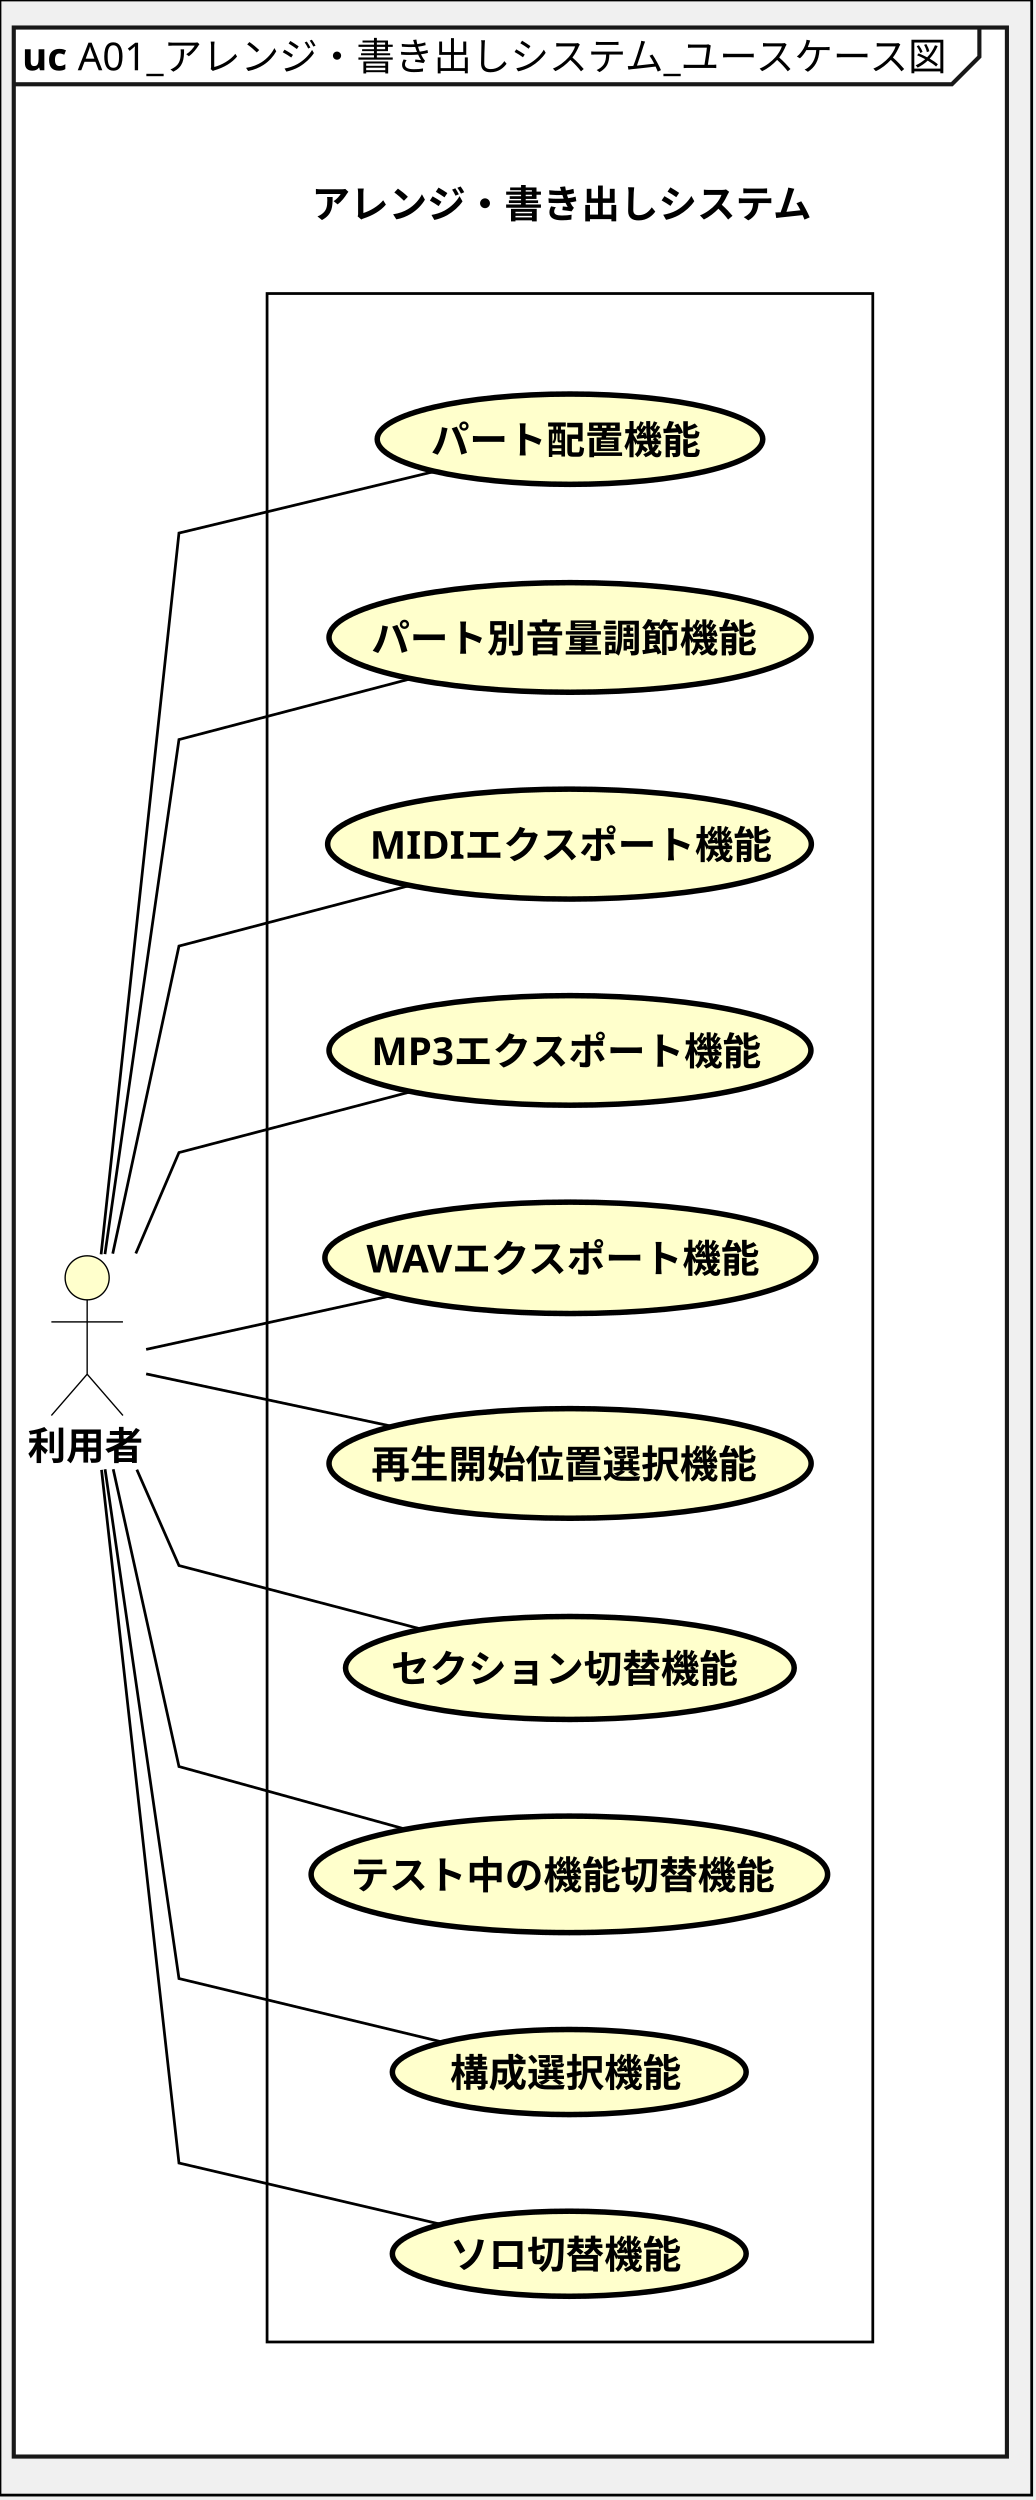
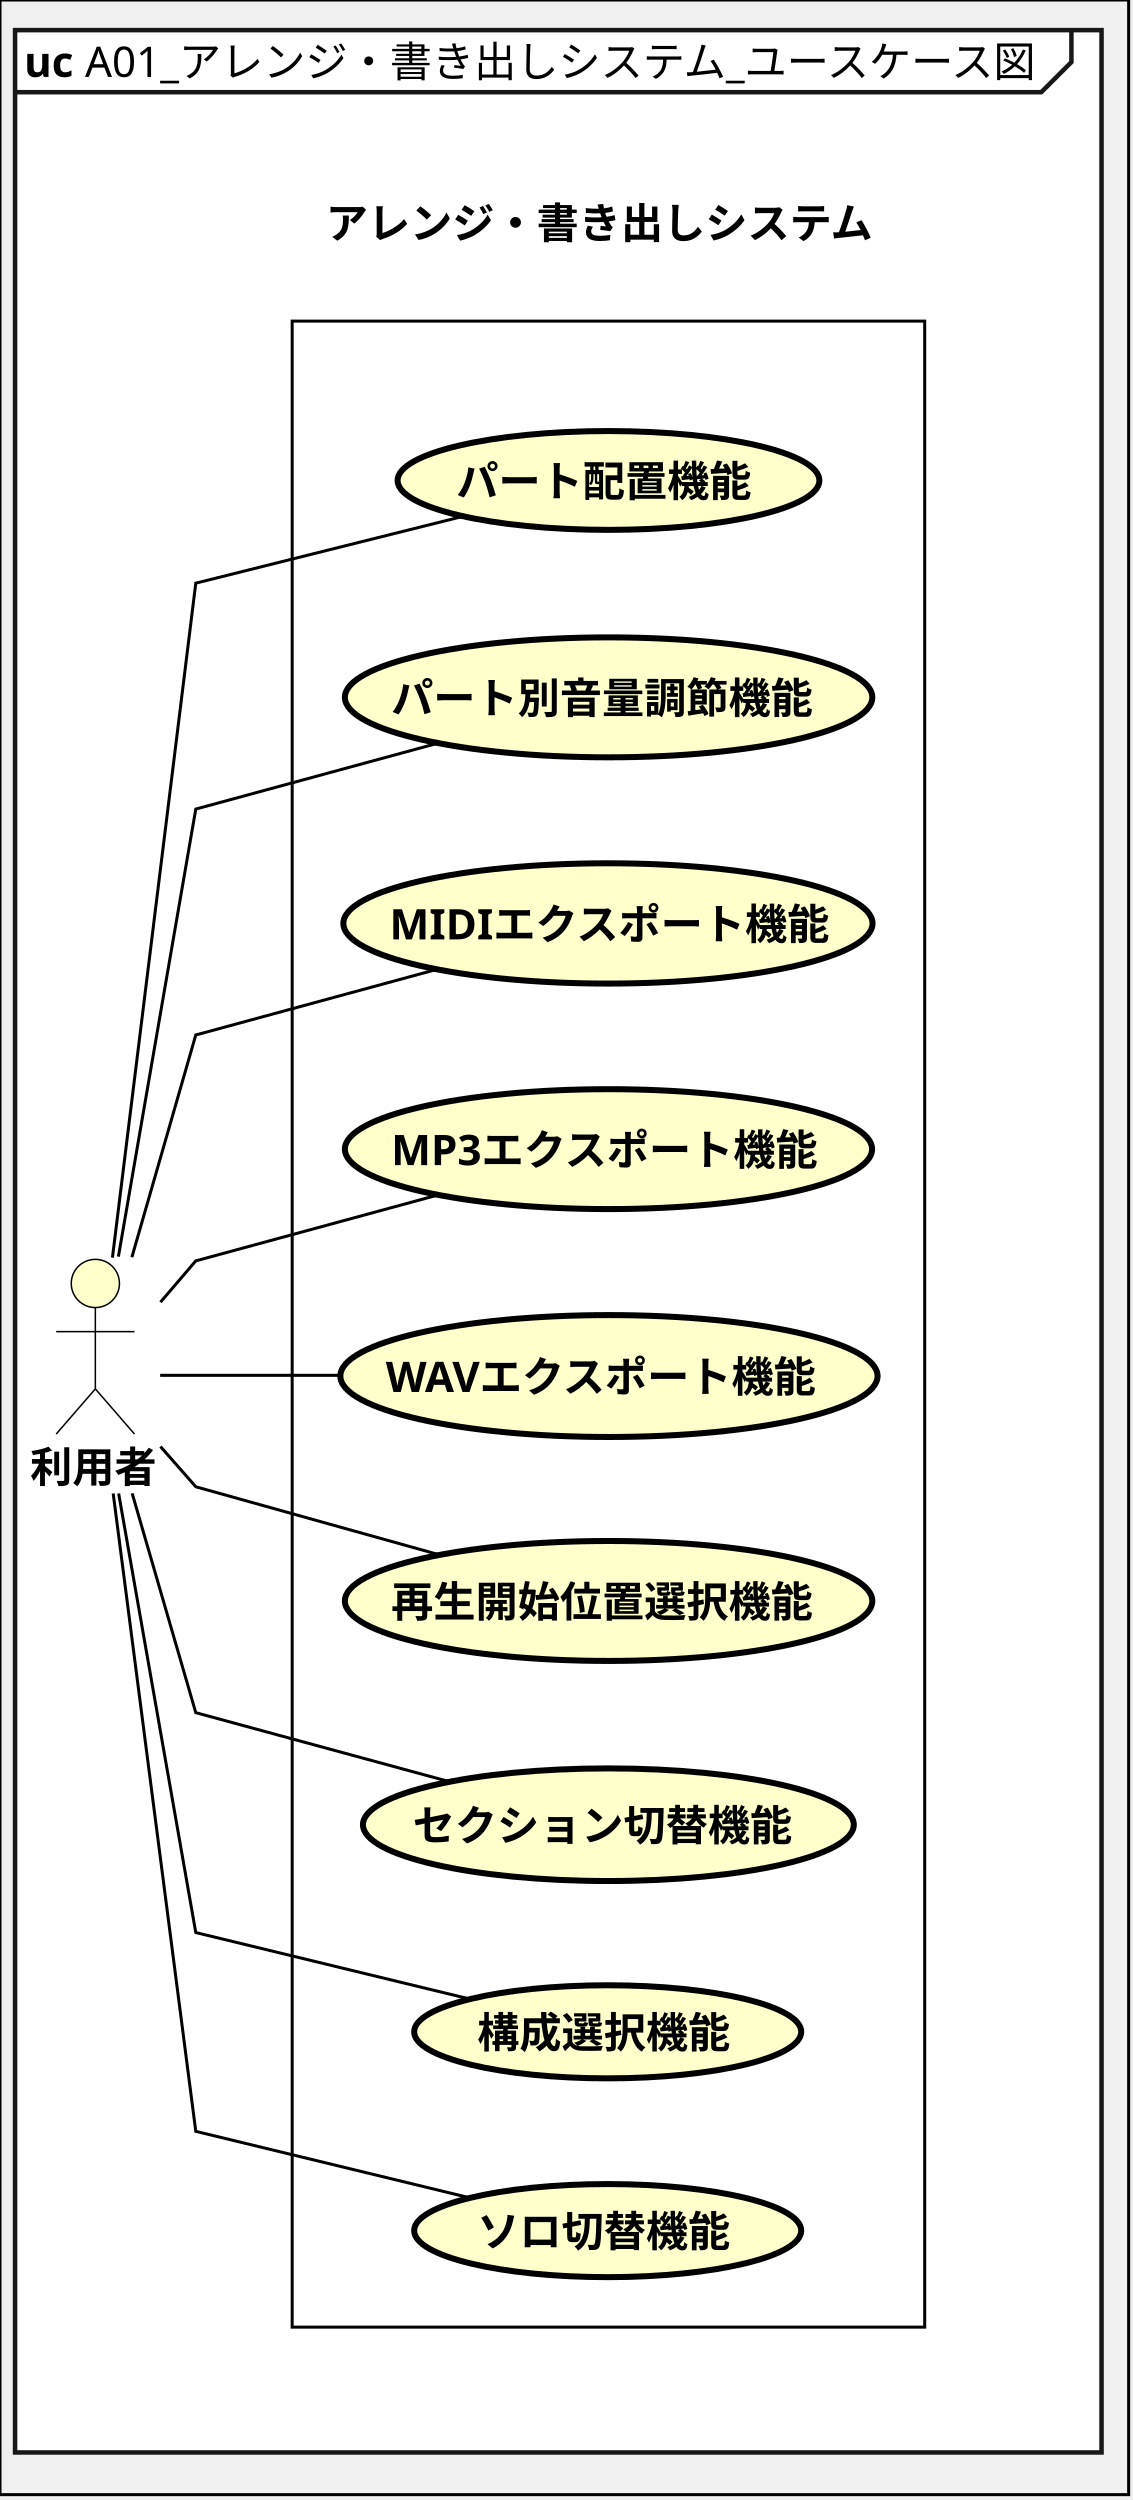
- <svg xmlns="http://www.w3.org/2000/svg" version="1.1" data-diagram-type="DESCRIPTION" style="width:376px;height:908px;background:#FFFFFF;" width="376px" height="908px" viewBox="0 0 376 908" zoomAndPan="magnify" preserveAspectRatio="none" contentStyleType="text/css">
+ <svg xmlns="http://www.w3.org/2000/svg" version="1.1" data-diagram-type="DESCRIPTION" style="width:376px;height:830px;background:#FFFFFF;" width="376px" height="830px" viewBox="0 0 376 830" zoomAndPan="magnify" preserveAspectRatio="none" contentStyleType="text/css">
  <defs />
  <g font-family="sans-serif" lengthAdjust="spacing">
-     <rect x="0" y="0" width="374.71" height="906.219" fill="none" style="stroke:#000;stroke-width:1;" />
-     <rect x="5" y="10" width="360.71" height="882.219" fill="#FFF" style="stroke:#181818;stroke-width:1.5;" />
+     <rect x="0" y="0" width="374.71" height="828.219" fill="none" style="stroke:#000;stroke-width:1;" />
+     <rect x="5" y="10" width="360.71" height="804.219" fill="#FFF" style="stroke:#181818;stroke-width:1.5;" />
    <path d="M355.71,10 L355.71,20.609 L345.71,30.609 L5,30.609" style="stroke:#181818;stroke-width:1.5;" fill="none" />
    <text x="8" y="25.533" fill="#000" font-size="14" textLength="16.338" font-weight="700">uc</text>
    <text x="28.228" y="25.533" fill="#000" font-size="14" textLength="320.482">A01_アレンジ・書き出しシステム_ユースケース図</text>
    <g class="cluster" data-qualified-name="............." id="ent0002" data-source-line="6">
-       <rect x="73" y="62.609" width="268" height="812" fill="none" style="stroke:none;" />
-       <text x="113.156" y="79.143" fill="#000" font-size="14" textLength="187.688" font-weight="700">アレンジ・書き出しシステム</text>
+       <rect x="73" y="62.609" width="258" height="734" fill="none" style="stroke:none;" />
+       <text x="108.156" y="79.143" fill="#000" font-size="14" textLength="187.688" font-weight="700">アレンジ・書き出しシステム</text>
    </g>
    <g class="cluster" data-qualified-name=".............. " id="ent0003" data-source-line="7">
-       <rect x="97" y="106.609" width="220" height="744" fill="#FFF" style="stroke:#000;stroke-width:1;" />
-       <text x="205.055" y="123.143" fill="#000" font-size="14"> </text>
+       <rect x="97" y="106.609" width="210" height="666" fill="#FFF" style="stroke:#000;stroke-width:1;" />
+       <text x="200.055" y="123.143" fill="#000" font-size="14"> </text>
    </g>
    <g class="entity" data-qualified-name=".............. .UC1" id="ent0004" data-source-line="8">
-       <ellipse cx="207.018" cy="159.513" rx="70.018" ry="16.404" fill="#FFC" style="stroke:#000;stroke-width:2;" />
-       <text x="156.487" y="164.818" fill="#000" font-size="14" textLength="101.063" font-weight="700">パート配置機能</text>
+       <ellipse cx="202.018" cy="159.513" rx="70.018" ry="16.404" fill="#FFC" style="stroke:#000;stroke-width:2;" />
+       <text x="151.487" y="164.818" fill="#000" font-size="14" textLength="101.063" font-weight="700">パート配置機能</text>
    </g>
    <g class="entity" data-qualified-name=".............. .UC2" id="ent0005" data-source-line="9">
-       <ellipse cx="207.052" cy="231.52" rx="87.552" ry="19.91" fill="#FFC" style="stroke:#000;stroke-width:2;" />
-       <text x="134.865" y="236.825" fill="#000" font-size="14" textLength="144.375" font-weight="700">パート別音量調節機能</text>
+       <ellipse cx="202.052" cy="231.52" rx="87.552" ry="19.91" fill="#FFC" style="stroke:#000;stroke-width:2;" />
+       <text x="129.865" y="236.825" fill="#000" font-size="14" textLength="144.375" font-weight="700">パート別音量調節機能</text>
    </g>
    <g class="entity" data-qualified-name=".............. .UC3" id="ent0006" data-source-line="10">
-       <ellipse cx="206.841" cy="306.578" rx="87.841" ry="19.968" fill="#FFC" style="stroke:#000;stroke-width:2;" />
-       <text x="134.316" y="311.882" fill="#000" font-size="14" textLength="145.052" font-weight="700">MIDIエクスポート機能</text>
+       <ellipse cx="201.841" cy="306.578" rx="87.841" ry="19.968" fill="#FFC" style="stroke:#000;stroke-width:2;" />
+       <text x="129.316" y="311.882" fill="#000" font-size="14" textLength="145.052" font-weight="700">MIDIエクスポート機能</text>
    </g>
    <g class="entity" data-qualified-name=".............. .UC4" id="ent0007" data-source-line="11">
-       <ellipse cx="207.014" cy="381.512" rx="87.514" ry="19.903" fill="#FFC" style="stroke:#000;stroke-width:2;" />
-       <text x="134.871" y="386.817" fill="#000" font-size="14" textLength="144.286" font-weight="700">MP3エクスポート機能</text>
+       <ellipse cx="202.014" cy="381.512" rx="87.514" ry="19.903" fill="#FFC" style="stroke:#000;stroke-width:2;" />
+       <text x="129.871" y="386.817" fill="#000" font-size="14" textLength="144.286" font-weight="700">MP3エクスポート機能</text>
    </g>
    <g class="entity" data-qualified-name=".............. .UC5" id="ent0008" data-source-line="12">
-       <ellipse cx="207.175" cy="456.844" rx="89.175" ry="20.235" fill="#FFC" style="stroke:#000;stroke-width:2;" />
-       <text x="133.094" y="462.149" fill="#000" font-size="14" textLength="148.162" font-weight="700">WAVエクスポート機能</text>
+       <ellipse cx="202.175" cy="456.844" rx="89.175" ry="20.235" fill="#FFC" style="stroke:#000;stroke-width:2;" />
+       <text x="128.094" y="462.149" fill="#000" font-size="14" textLength="148.162" font-weight="700">WAVエクスポート機能</text>
    </g>
    <g class="entity" data-qualified-name=".............. .UC6" id="ent0009" data-source-line="13">
-       <ellipse cx="207.052" cy="531.52" rx="87.552" ry="19.91" fill="#FFC" style="stroke:#000;stroke-width:2;" />
-       <text x="134.865" y="536.825" fill="#000" font-size="14" textLength="144.375" font-weight="700">再生開始位置選択機能</text>
+       <ellipse cx="202.052" cy="531.52" rx="87.552" ry="19.91" fill="#FFC" style="stroke:#000;stroke-width:2;" />
+       <text x="129.865" y="536.825" fill="#000" font-size="14" textLength="144.375" font-weight="700">再生開始位置選択機能</text>
    </g>
    <g class="entity" data-qualified-name=".............. .UC7" id="ent0010" data-source-line="14">
-       <ellipse cx="206.979" cy="605.805" rx="81.479" ry="18.696" fill="#FFC" style="stroke:#000;stroke-width:2;" />
-       <text x="142.011" y="611.11" fill="#000" font-size="14" textLength="129.938" font-weight="700">セクション切替機能</text>
+       <ellipse cx="201.979" cy="605.805" rx="81.479" ry="18.696" fill="#FFC" style="stroke:#000;stroke-width:2;" />
+       <text x="137.011" y="611.11" fill="#000" font-size="14" textLength="129.938" font-weight="700">セクション切替機能</text>
    </g>
-     <g class="entity" data-qualified-name=".............. .UC8" id="ent0011" data-source-line="15">
-       <ellipse cx="206.793" cy="680.768" rx="93.793" ry="21.159" fill="#FFC" style="stroke:#000;stroke-width:2;" />
-       <text x="127.387" y="686.073" fill="#000" font-size="14" textLength="158.813" font-weight="700">テスト中の機能切替機能</text>
+     <g class="entity" data-qualified-name=".............. .UC10" id="ent0011" data-source-line="15">
+       <ellipse cx="201.753" cy="674.561" rx="64.253" ry="15.452" fill="#FFC" style="stroke:#000;stroke-width:2;" />
+       <text x="158.441" y="679.866" fill="#000" font-size="14" textLength="86.625" font-weight="700">構成選択機能</text>
    </g>
-     <g class="entity" data-qualified-name=".............. .UC10" id="ent0012" data-source-line="16">
-       <ellipse cx="206.753" cy="752.561" rx="64.253" ry="15.452" fill="#FFC" style="stroke:#000;stroke-width:2;" />
-       <text x="163.441" y="757.866" fill="#000" font-size="14" textLength="86.625" font-weight="700">構成選択機能</text>
-     </g>
-     <g class="entity" data-qualified-name=".............. .UC11" id="ent0013" data-source-line="17">
-       <ellipse cx="206.753" cy="818.561" rx="64.253" ry="15.452" fill="#FFC" style="stroke:#000;stroke-width:2;" />
-       <text x="163.441" y="823.866" fill="#000" font-size="14" textLength="86.625" font-weight="700">ソロ切替機能</text>
+     <g class="entity" data-qualified-name=".............. .UC11" id="ent0012" data-source-line="16">
+       <ellipse cx="201.753" cy="740.561" rx="64.253" ry="15.452" fill="#FFC" style="stroke:#000;stroke-width:2;" />
+       <text x="158.441" y="745.866" fill="#000" font-size="14" textLength="86.625" font-weight="700">ソロ切替機能</text>
    </g>
    <g class="entity" data-qualified-name="A1" id="ent0001" data-source-line="4">
-       <ellipse cx="31.656" cy="464.109" rx="8" ry="8" fill="#FFC" style="stroke:#000;stroke-width:0.5;" />
-       <path d="M31.656,472.109 L31.656,499.109 M18.656,480.109 L44.656,480.109 M31.656,499.109 L18.656,514.109 M31.656,499.109 L44.656,514.109" style="stroke:#000;stroke-width:0.5;" fill="none" />
-       <text x="10" y="530.143" fill="#000" font-size="14" textLength="43.313" font-weight="700">利用者</text>
+       <ellipse cx="31.656" cy="426.109" rx="8" ry="8" fill="#FFC" style="stroke:#000;stroke-width:0.5;" />
+       <path d="M31.656,434.109 L31.656,461.109 M18.656,442.109 L44.656,442.109 M31.656,461.109 L18.656,476.109 M31.656,461.109 L44.656,476.109" style="stroke:#000;stroke-width:0.5;" fill="none" />
+       <text x="10" y="492.143" fill="#000" font-size="14" textLength="43.313" font-weight="700">利用者</text>
    </g>
-     <g class="link" data-entity-1="ent0001" data-entity-2="ent0004" id="lnk14" data-source-line="21" data-link-type="association">
-       <path d="M36.72,455.569 C45.51,374.119 65,193.609 65,193.609 C65,193.609 116.69,181.149 157.48,171.309" style="stroke:#000;stroke-width:1;" fill="none" id="A1-UC1" />
+     <g class="link" data-entity-1="ent0001" data-entity-2="ent0004" id="lnk13" data-source-line="20" data-link-type="association">
+       <path d="M37.33,417.519 C46.38,344.259 65,193.609 65,193.609 C65,193.609 114.22,181.309 153.43,171.499" style="stroke:#000;stroke-width:1;" fill="none" id="A1-UC1" />
    </g>
-     <g class="link" data-entity-1="ent0001" data-entity-2="ent0005" id="lnk15" data-source-line="22" data-link-type="association">
-       <path d="M38.12,455.499 C47.43,390.819 65,268.609 65,268.609 C65,268.609 109.61,256.899 148.65,246.659" style="stroke:#000;stroke-width:1;" fill="none" id="A1-UC2" />
+     <g class="link" data-entity-1="ent0001" data-entity-2="ent0005" id="lnk14" data-source-line="21" data-link-type="association">
+       <path d="M39.31,417.199 C48.84,362.069 65,268.609 65,268.609 C65,268.609 107.44,257.069 144.9,246.869" style="stroke:#000;stroke-width:1;" fill="none" id="A1-UC2" />
    </g>
-     <g class="link" data-entity-1="ent0001" data-entity-2="ent0006" id="lnk16" data-source-line="23" data-link-type="association">
-       <path d="M40.95,455.329 C50.58,410.589 65,343.609 65,343.609 C65,343.609 109.61,331.899 148.65,321.659" style="stroke:#000;stroke-width:1;" fill="none" id="A1-UC3" />
+     <g class="link" data-entity-1="ent0001" data-entity-2="ent0006" id="lnk15" data-source-line="22" data-link-type="association">
+       <path d="M43.78,417.409 C53.16,384.769 65,343.609 65,343.609 C65,343.609 107.44,332.069 144.9,321.869" style="stroke:#000;stroke-width:1;" fill="none" id="A1-UC3" />
    </g>
-     <g class="link" data-entity-1="ent0001" data-entity-2="ent0007" id="lnk17" data-source-line="24" data-link-type="association">
-       <path d="M49.32,455.269 C57.25,436.729 65,418.609 65,418.609 C65,418.609 109.61,406.899 148.65,396.659" style="stroke:#000;stroke-width:1;" fill="none" id="A1-UC4" />
+     <g class="link" data-entity-1="ent0001" data-entity-2="ent0007" id="lnk16" data-source-line="23" data-link-type="association">
+       <path d="M53.27,432.329 C59.64,424.879 65,418.609 65,418.609 C65,418.609 107.44,407.069 144.9,396.869" style="stroke:#000;stroke-width:1;" fill="none" id="A1-UC4" />
    </g>
-     <g class="link" data-entity-1="ent0001" data-entity-2="ent0008" id="lnk18" data-source-line="25" data-link-type="association">
-       <path d="M53.08,490.099 C75.08,485.289 111.04,477.409 142.56,470.499" style="stroke:#000;stroke-width:1;" fill="none" id="A1-UC5" />
+     <g class="link" data-entity-1="ent0001" data-entity-2="ent0008" id="lnk17" data-source-line="24" data-link-type="association">
+       <path d="M53.16,456.609 C68.45,456.609 90.42,456.609 112.77,456.609" style="stroke:#000;stroke-width:1;" fill="none" id="A1-UC5" />
    </g>
-     <g class="link" data-entity-1="ent0001" data-entity-2="ent0009" id="lnk19" data-source-line="26" data-link-type="association">
-       <path d="M53.08,498.999 C74.99,503.669 110.74,511.299 142.17,517.999" style="stroke:#000;stroke-width:1;" fill="none" id="A1-UC6" />
+     <g class="link" data-entity-1="ent0001" data-entity-2="ent0009" id="lnk18" data-source-line="25" data-link-type="association">
+       <path d="M53.27,480.249 C59.64,487.499 65,493.609 65,493.609 C65,493.609 108.03,505.629 145.68,516.149" style="stroke:#000;stroke-width:1;" fill="none" id="A1-UC6" />
    </g>
-     <g class="link" data-entity-1="ent0001" data-entity-2="ent0010" id="lnk20" data-source-line="27" data-link-type="association">
-       <path d="M49.7,533.779 C57.5,551.529 65,568.609 65,568.609 C65,568.609 113.09,581.229 153.1,591.729" style="stroke:#000;stroke-width:1;" fill="none" id="A1-UC7" />
+     <g class="link" data-entity-1="ent0001" data-entity-2="ent0010" id="lnk19" data-source-line="26" data-link-type="association">
+       <path d="M43.87,495.779 C53.24,528.079 65,568.609 65,568.609 C65,568.609 110.76,581.059 149.2,591.519" style="stroke:#000;stroke-width:1;" fill="none" id="A1-UC7" />
    </g>
-     <g class="link" data-entity-1="ent0001" data-entity-2="ent0011" id="lnk21" data-source-line="28" data-link-type="association">
-       <path d="M41.12,533.619 C50.75,577.169 65,641.609 65,641.609 C65,641.609 108.38,653.609 147.02,664.299" style="stroke:#000;stroke-width:1;" fill="none" id="A1-UC8" />
+     <g class="link" data-entity-1="ent0001" data-entity-2="ent0011" id="lnk20" data-source-line="27" data-link-type="association">
+       <path d="M39.39,495.839 C48.93,550.149 65,641.609 65,641.609 C65,641.609 116.48,654.099 156.09,663.709" style="stroke:#000;stroke-width:1;" fill="none" id="A1-UC10" />
    </g>
-     <g class="link" data-entity-1="ent0001" data-entity-2="ent0012" id="lnk22" data-source-line="29" data-link-type="association">
-       <path d="M38.16,533.629 C47.47,597.809 65,718.609 65,718.609 C65,718.609 119.39,731.729 160.61,741.669" style="stroke:#000;stroke-width:1;" fill="none" id="A1-UC10" />
-     </g>
-     <g class="link" data-entity-1="ent0001" data-entity-2="ent0013" id="lnk23" data-source-line="30" data-link-type="association">
-       <path d="M36.88,533.859 C45.75,613.289 65,785.609 65,785.609 C65,785.609 119.05,798.259 160.22,807.899" style="stroke:#000;stroke-width:1;" fill="none" id="A1-UC11" />
+     <g class="link" data-entity-1="ent0001" data-entity-2="ent0012" id="lnk21" data-source-line="28" data-link-type="association">
+       <path d="M37.58,495.829 C46.72,566.419 65,707.609 65,707.609 C65,707.609 116.48,720.099 156.09,729.709" style="stroke:#000;stroke-width:1;" fill="none" id="A1-UC11" />
    </g>
  </g>
</svg>
